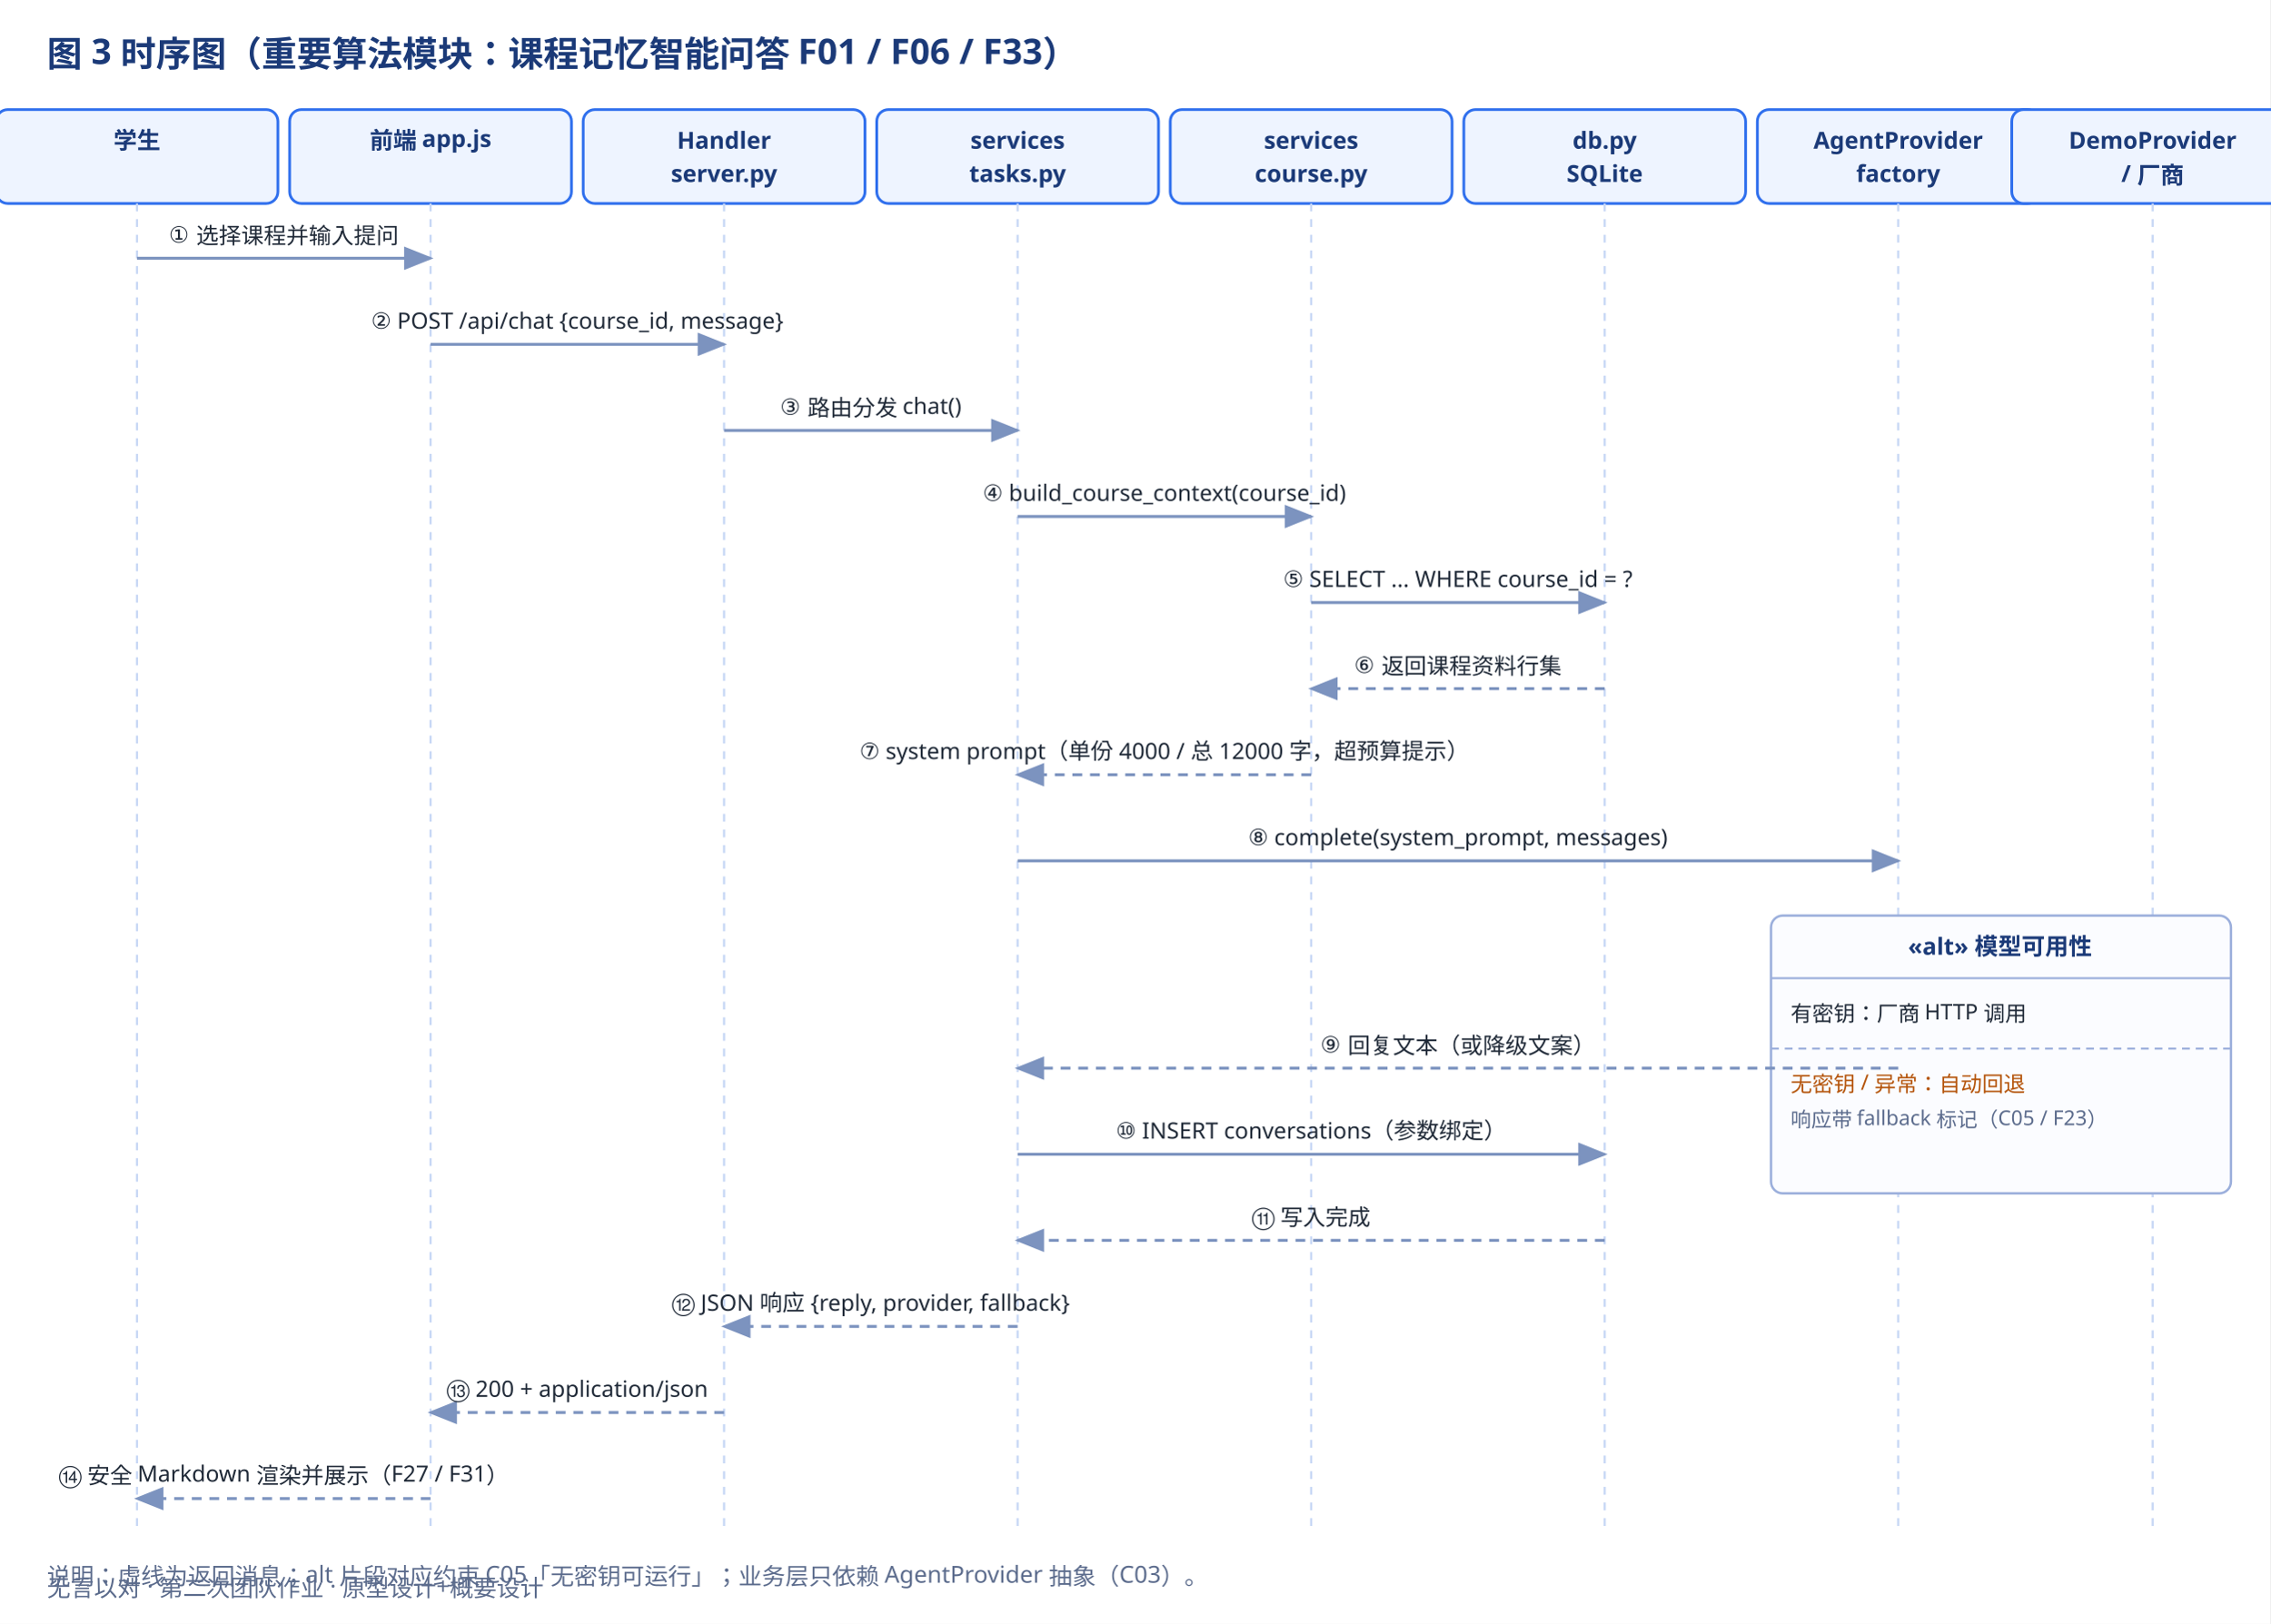
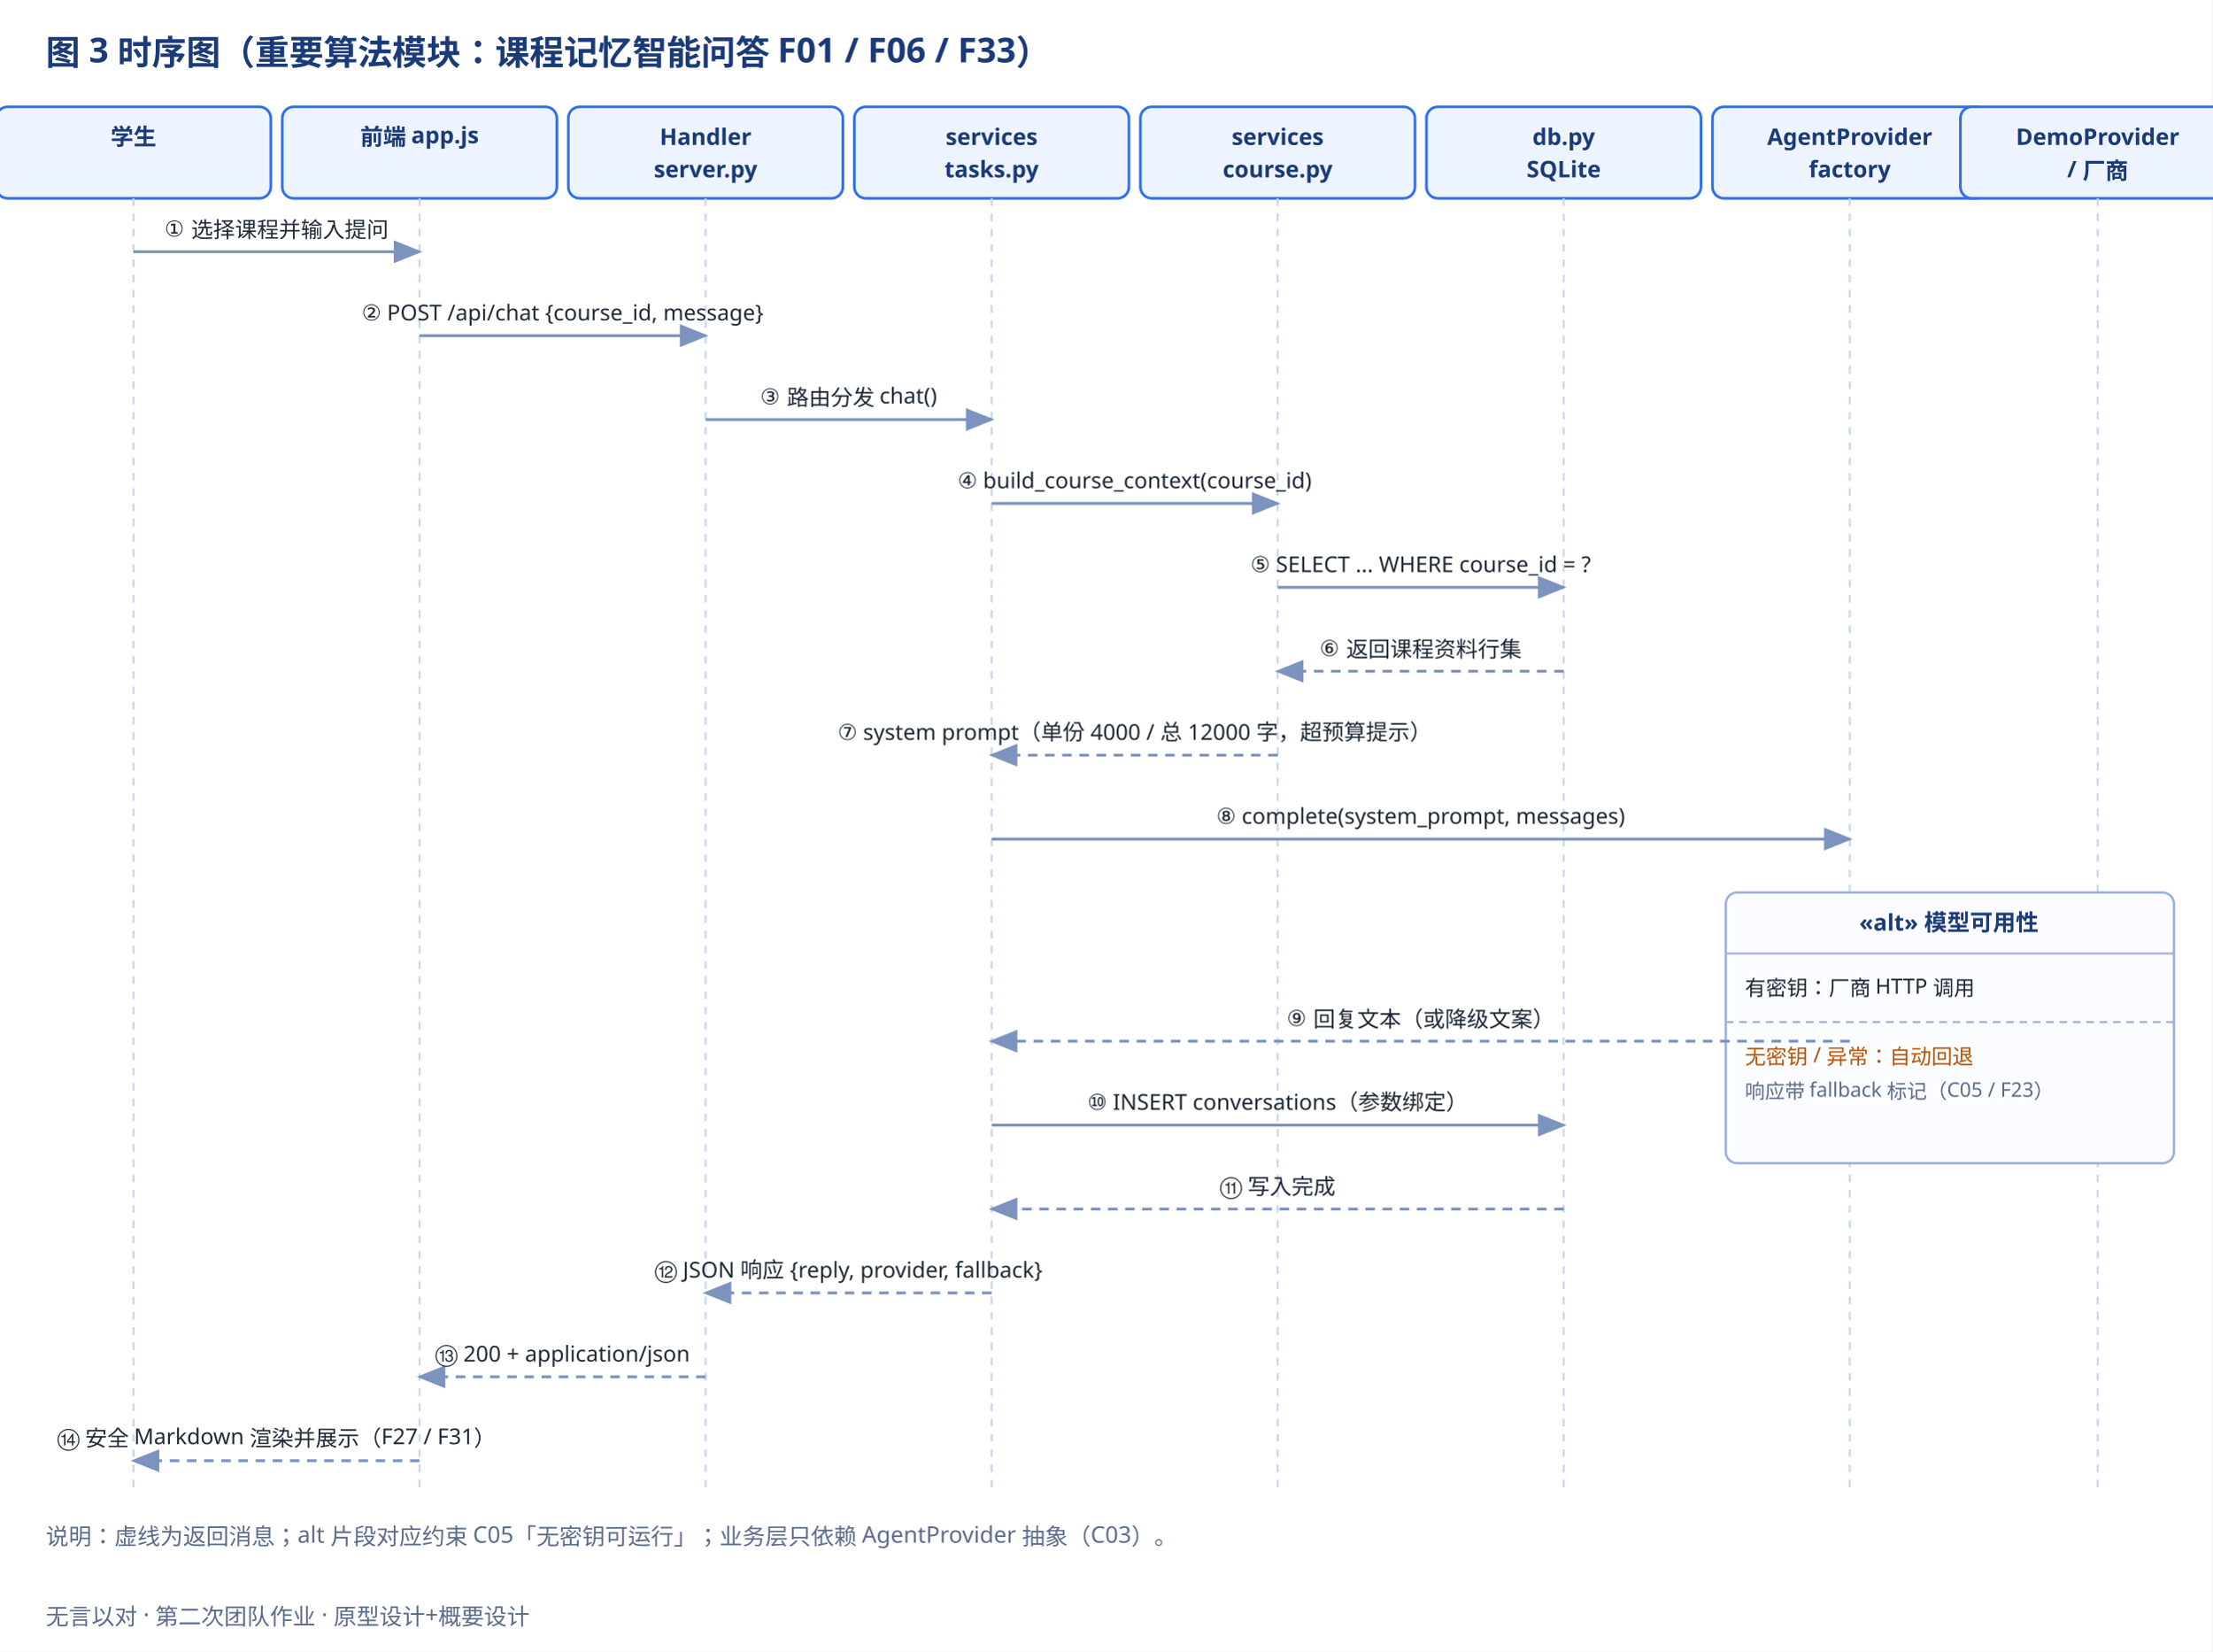
- <svg xmlns="http://www.w3.org/2000/svg" width="1160" height="830" viewBox="0 0 1160 830">
+ <svg xmlns="http://www.w3.org/2000/svg" width="1160" height="866" viewBox="0 0 1160 866">
  <defs>
    <marker id="ar" markerWidth="10" markerHeight="8" refX="9" refY="4" orient="auto" markerUnits="strokeWidth">
      <path d="M0,0 L10,4 L0,8 z" fill="#7C93BF" />
    </marker>
  </defs>
-   <rect x="0" y="0" width="1160" height="830" fill="#FFFFFF" />
+   <rect x="0" y="0" width="1160" height="866" fill="#FFFFFF" />
  <text x="24" y="34" font-size="18" text-anchor="start" font-weight="bold" fill="#1B3A78" font-family="Microsoft YaHei, PingFang SC, SimHei, sans-serif">图 3  时序图（重要算法模块：课程记忆智能问答 F01 / F06 / F33）</text>
  <rect x="-2" y="56" width="144" height="48" rx="6" fill="#EEF4FF" stroke="#2F6FED" stroke-width="1.4" />
  <text x="70" y="76" font-size="12" text-anchor="middle" font-weight="bold" fill="#1B3A78" font-family="Microsoft YaHei, PingFang SC, SimHei, sans-serif">学生</text>
  <line x1="70" y1="104" x2="70" y2="780" stroke="#C7D7F5" stroke-width="1.1" stroke-dasharray="4 4" />
  <rect x="148" y="56" width="144" height="48" rx="6" fill="#EEF4FF" stroke="#2F6FED" stroke-width="1.4" />
  <text x="220" y="76" font-size="12" text-anchor="middle" font-weight="bold" fill="#1B3A78" font-family="Microsoft YaHei, PingFang SC, SimHei, sans-serif">前端 app.js</text>
  <line x1="220" y1="104" x2="220" y2="780" stroke="#C7D7F5" stroke-width="1.1" stroke-dasharray="4 4" />
  <rect x="298" y="56" width="144" height="48" rx="6" fill="#EEF4FF" stroke="#2F6FED" stroke-width="1.4" />
  <text x="370" y="76" font-size="12" text-anchor="middle" font-weight="bold" fill="#1B3A78" font-family="Microsoft YaHei, PingFang SC, SimHei, sans-serif">Handler</text>
  <text x="370" y="93" font-size="12" text-anchor="middle" font-weight="bold" fill="#1B3A78" font-family="Microsoft YaHei, PingFang SC, SimHei, sans-serif">server.py</text>
  <line x1="370" y1="104" x2="370" y2="780" stroke="#C7D7F5" stroke-width="1.1" stroke-dasharray="4 4" />
  <rect x="448" y="56" width="144" height="48" rx="6" fill="#EEF4FF" stroke="#2F6FED" stroke-width="1.4" />
  <text x="520" y="76" font-size="12" text-anchor="middle" font-weight="bold" fill="#1B3A78" font-family="Microsoft YaHei, PingFang SC, SimHei, sans-serif">services</text>
  <text x="520" y="93" font-size="12" text-anchor="middle" font-weight="bold" fill="#1B3A78" font-family="Microsoft YaHei, PingFang SC, SimHei, sans-serif">tasks.py</text>
  <line x1="520" y1="104" x2="520" y2="780" stroke="#C7D7F5" stroke-width="1.1" stroke-dasharray="4 4" />
  <rect x="598" y="56" width="144" height="48" rx="6" fill="#EEF4FF" stroke="#2F6FED" stroke-width="1.4" />
  <text x="670" y="76" font-size="12" text-anchor="middle" font-weight="bold" fill="#1B3A78" font-family="Microsoft YaHei, PingFang SC, SimHei, sans-serif">services</text>
  <text x="670" y="93" font-size="12" text-anchor="middle" font-weight="bold" fill="#1B3A78" font-family="Microsoft YaHei, PingFang SC, SimHei, sans-serif">course.py</text>
  <line x1="670" y1="104" x2="670" y2="780" stroke="#C7D7F5" stroke-width="1.1" stroke-dasharray="4 4" />
  <rect x="748" y="56" width="144" height="48" rx="6" fill="#EEF4FF" stroke="#2F6FED" stroke-width="1.4" />
  <text x="820" y="76" font-size="12" text-anchor="middle" font-weight="bold" fill="#1B3A78" font-family="Microsoft YaHei, PingFang SC, SimHei, sans-serif">db.py</text>
  <text x="820" y="93" font-size="12" text-anchor="middle" font-weight="bold" fill="#1B3A78" font-family="Microsoft YaHei, PingFang SC, SimHei, sans-serif">SQLite</text>
  <line x1="820" y1="104" x2="820" y2="780" stroke="#C7D7F5" stroke-width="1.1" stroke-dasharray="4 4" />
  <rect x="898" y="56" width="144" height="48" rx="6" fill="#EEF4FF" stroke="#2F6FED" stroke-width="1.4" />
  <text x="970" y="76" font-size="12" text-anchor="middle" font-weight="bold" fill="#1B3A78" font-family="Microsoft YaHei, PingFang SC, SimHei, sans-serif">AgentProvider</text>
  <text x="970" y="93" font-size="12" text-anchor="middle" font-weight="bold" fill="#1B3A78" font-family="Microsoft YaHei, PingFang SC, SimHei, sans-serif">factory</text>
  <line x1="970" y1="104" x2="970" y2="780" stroke="#C7D7F5" stroke-width="1.1" stroke-dasharray="4 4" />
  <rect x="1028" y="56" width="144" height="48" rx="6" fill="#EEF4FF" stroke="#2F6FED" stroke-width="1.4" />
  <text x="1100" y="76" font-size="12" text-anchor="middle" font-weight="bold" fill="#1B3A78" font-family="Microsoft YaHei, PingFang SC, SimHei, sans-serif">DemoProvider</text>
  <text x="1100" y="93" font-size="12" text-anchor="middle" font-weight="bold" fill="#1B3A78" font-family="Microsoft YaHei, PingFang SC, SimHei, sans-serif">/ 厂商</text>
  <line x1="1100" y1="104" x2="1100" y2="780" stroke="#C7D7F5" stroke-width="1.1" stroke-dasharray="4 4" />
  <line x1="70" y1="132" x2="220" y2="132" stroke="#7C93BF" stroke-width="1.5" marker-end="url(#ar)" />
  <text x="145.0" y="124" font-size="11.5" text-anchor="middle" font-weight="normal" fill="#1F2937" font-family="Microsoft YaHei, PingFang SC, SimHei, sans-serif">① 选择课程并输入提问</text>
  <line x1="220" y1="176" x2="370" y2="176" stroke="#7C93BF" stroke-width="1.5" marker-end="url(#ar)" />
  <text x="295.0" y="168" font-size="11.5" text-anchor="middle" font-weight="normal" fill="#1F2937" font-family="Microsoft YaHei, PingFang SC, SimHei, sans-serif">② POST /api/chat {course_id, message}</text>
  <line x1="370" y1="220" x2="520" y2="220" stroke="#7C93BF" stroke-width="1.5" marker-end="url(#ar)" />
  <text x="445.0" y="212" font-size="11.5" text-anchor="middle" font-weight="normal" fill="#1F2937" font-family="Microsoft YaHei, PingFang SC, SimHei, sans-serif">③ 路由分发 chat()</text>
  <line x1="520" y1="264" x2="670" y2="264" stroke="#7C93BF" stroke-width="1.5" marker-end="url(#ar)" />
  <text x="595.0" y="256" font-size="11.5" text-anchor="middle" font-weight="normal" fill="#1F2937" font-family="Microsoft YaHei, PingFang SC, SimHei, sans-serif">④ build_course_context(course_id)</text>
  <line x1="670" y1="308" x2="820" y2="308" stroke="#7C93BF" stroke-width="1.5" marker-end="url(#ar)" />
  <text x="745.0" y="300" font-size="11.5" text-anchor="middle" font-weight="normal" fill="#1F2937" font-family="Microsoft YaHei, PingFang SC, SimHei, sans-serif">⑤ SELECT ... WHERE course_id = ?</text>
  <line x1="820" y1="352" x2="670" y2="352" stroke="#7C93BF" stroke-width="1.5" stroke-dasharray="5 4" marker-end="url(#ar)" />
  <text x="745.0" y="344" font-size="11.5" text-anchor="middle" font-weight="normal" fill="#1F2937" font-family="Microsoft YaHei, PingFang SC, SimHei, sans-serif">⑥ 返回课程资料行集</text>
  <line x1="670" y1="396" x2="520" y2="396" stroke="#7C93BF" stroke-width="1.5" stroke-dasharray="5 4" marker-end="url(#ar)" />
  <text x="595.0" y="388" font-size="11.5" text-anchor="middle" font-weight="normal" fill="#1F2937" font-family="Microsoft YaHei, PingFang SC, SimHei, sans-serif">⑦ system prompt（单份 4000 / 总 12000 字，超预算提示）</text>
  <line x1="520" y1="440" x2="970" y2="440" stroke="#7C93BF" stroke-width="1.5" marker-end="url(#ar)" />
  <text x="745.0" y="432" font-size="11.5" text-anchor="middle" font-weight="normal" fill="#1F2937" font-family="Microsoft YaHei, PingFang SC, SimHei, sans-serif">⑧ complete(system_prompt, messages)</text>
  <rect x="905" y="468" width="235" height="142" rx="6" fill="#FBFCFF" stroke="#9AAEDB" stroke-width="1.2" />
  <text x="1022" y="488" font-size="12" text-anchor="middle" font-weight="bold" fill="#1B3A78" font-family="Microsoft YaHei, PingFang SC, SimHei, sans-serif">«alt» 模型可用性</text>
  <line x1="905" y1="500" x2="1140" y2="500" stroke="#9AAEDB" stroke-width="1" />
  <text x="915" y="522" font-size="11" text-anchor="start" font-weight="normal" fill="#1F2937" font-family="Microsoft YaHei, PingFang SC, SimHei, sans-serif">有密钥：厂商 HTTP 调用</text>
  <line x1="905" y1="536" x2="1140" y2="536" stroke="#9AAEDB" stroke-width="1" stroke-dasharray="4 3" />
  <text x="915" y="558" font-size="11" text-anchor="start" font-weight="normal" fill="#B45309" font-family="Microsoft YaHei, PingFang SC, SimHei, sans-serif">无密钥 / 异常：自动回退</text>
  <text x="915" y="576" font-size="10.5" text-anchor="start" font-weight="normal" fill="#5B6B8C" font-family="Microsoft YaHei, PingFang SC, SimHei, sans-serif">响应带 fallback 标记（C05 / F23）</text>
  <line x1="970" y1="546" x2="520" y2="546" stroke="#7C93BF" stroke-width="1.5" stroke-dasharray="5 4" marker-end="url(#ar)" />
  <text x="745.0" y="538" font-size="11.5" text-anchor="middle" font-weight="normal" fill="#1F2937" font-family="Microsoft YaHei, PingFang SC, SimHei, sans-serif">⑨ 回复文本（或降级文案）</text>
  <line x1="520" y1="590" x2="820" y2="590" stroke="#7C93BF" stroke-width="1.5" marker-end="url(#ar)" />
  <text x="670.0" y="582" font-size="11.5" text-anchor="middle" font-weight="normal" fill="#1F2937" font-family="Microsoft YaHei, PingFang SC, SimHei, sans-serif">⑩ INSERT conversations（参数绑定）</text>
  <line x1="820" y1="634" x2="520" y2="634" stroke="#7C93BF" stroke-width="1.5" stroke-dasharray="5 4" marker-end="url(#ar)" />
  <text x="670.0" y="626" font-size="11.5" text-anchor="middle" font-weight="normal" fill="#1F2937" font-family="Microsoft YaHei, PingFang SC, SimHei, sans-serif">⑪ 写入完成</text>
  <line x1="520" y1="678" x2="370" y2="678" stroke="#7C93BF" stroke-width="1.5" stroke-dasharray="5 4" marker-end="url(#ar)" />
  <text x="445.0" y="670" font-size="11.5" text-anchor="middle" font-weight="normal" fill="#1F2937" font-family="Microsoft YaHei, PingFang SC, SimHei, sans-serif">⑫ JSON 响应 {reply, provider, fallback}</text>
  <line x1="370" y1="722" x2="220" y2="722" stroke="#7C93BF" stroke-width="1.5" stroke-dasharray="5 4" marker-end="url(#ar)" />
  <text x="295.0" y="714" font-size="11.5" text-anchor="middle" font-weight="normal" fill="#1F2937" font-family="Microsoft YaHei, PingFang SC, SimHei, sans-serif">⑬ 200 + application/json</text>
  <line x1="220" y1="766" x2="70" y2="766" stroke="#7C93BF" stroke-width="1.5" stroke-dasharray="5 4" marker-end="url(#ar)" />
  <text x="145.0" y="758" font-size="11.5" text-anchor="middle" font-weight="normal" fill="#1F2937" font-family="Microsoft YaHei, PingFang SC, SimHei, sans-serif">⑭ 安全 Markdown 渲染并展示（F27 / F31）</text>
  <text x="24" y="810" font-size="12" text-anchor="start" font-weight="normal" fill="#5B6B8C" font-family="Microsoft YaHei, PingFang SC, SimHei, sans-serif">说明：虚线为返回消息；alt 片段对应约束 C05「无密钥可运行」；业务层只依赖 AgentProvider 抽象（C03）。</text>
-   <text x="24" y="816" font-size="12" text-anchor="start" font-weight="normal" fill="#5B6B8C" font-family="Microsoft YaHei, PingFang SC, SimHei, sans-serif">无言以对 · 第二次团队作业 · 原型设计+概要设计</text>
+   <text x="24" y="852" font-size="12" text-anchor="start" font-weight="normal" fill="#5B6B8C" font-family="Microsoft YaHei, PingFang SC, SimHei, sans-serif">无言以对 · 第二次团队作业 · 原型设计+概要设计</text>
</svg>
